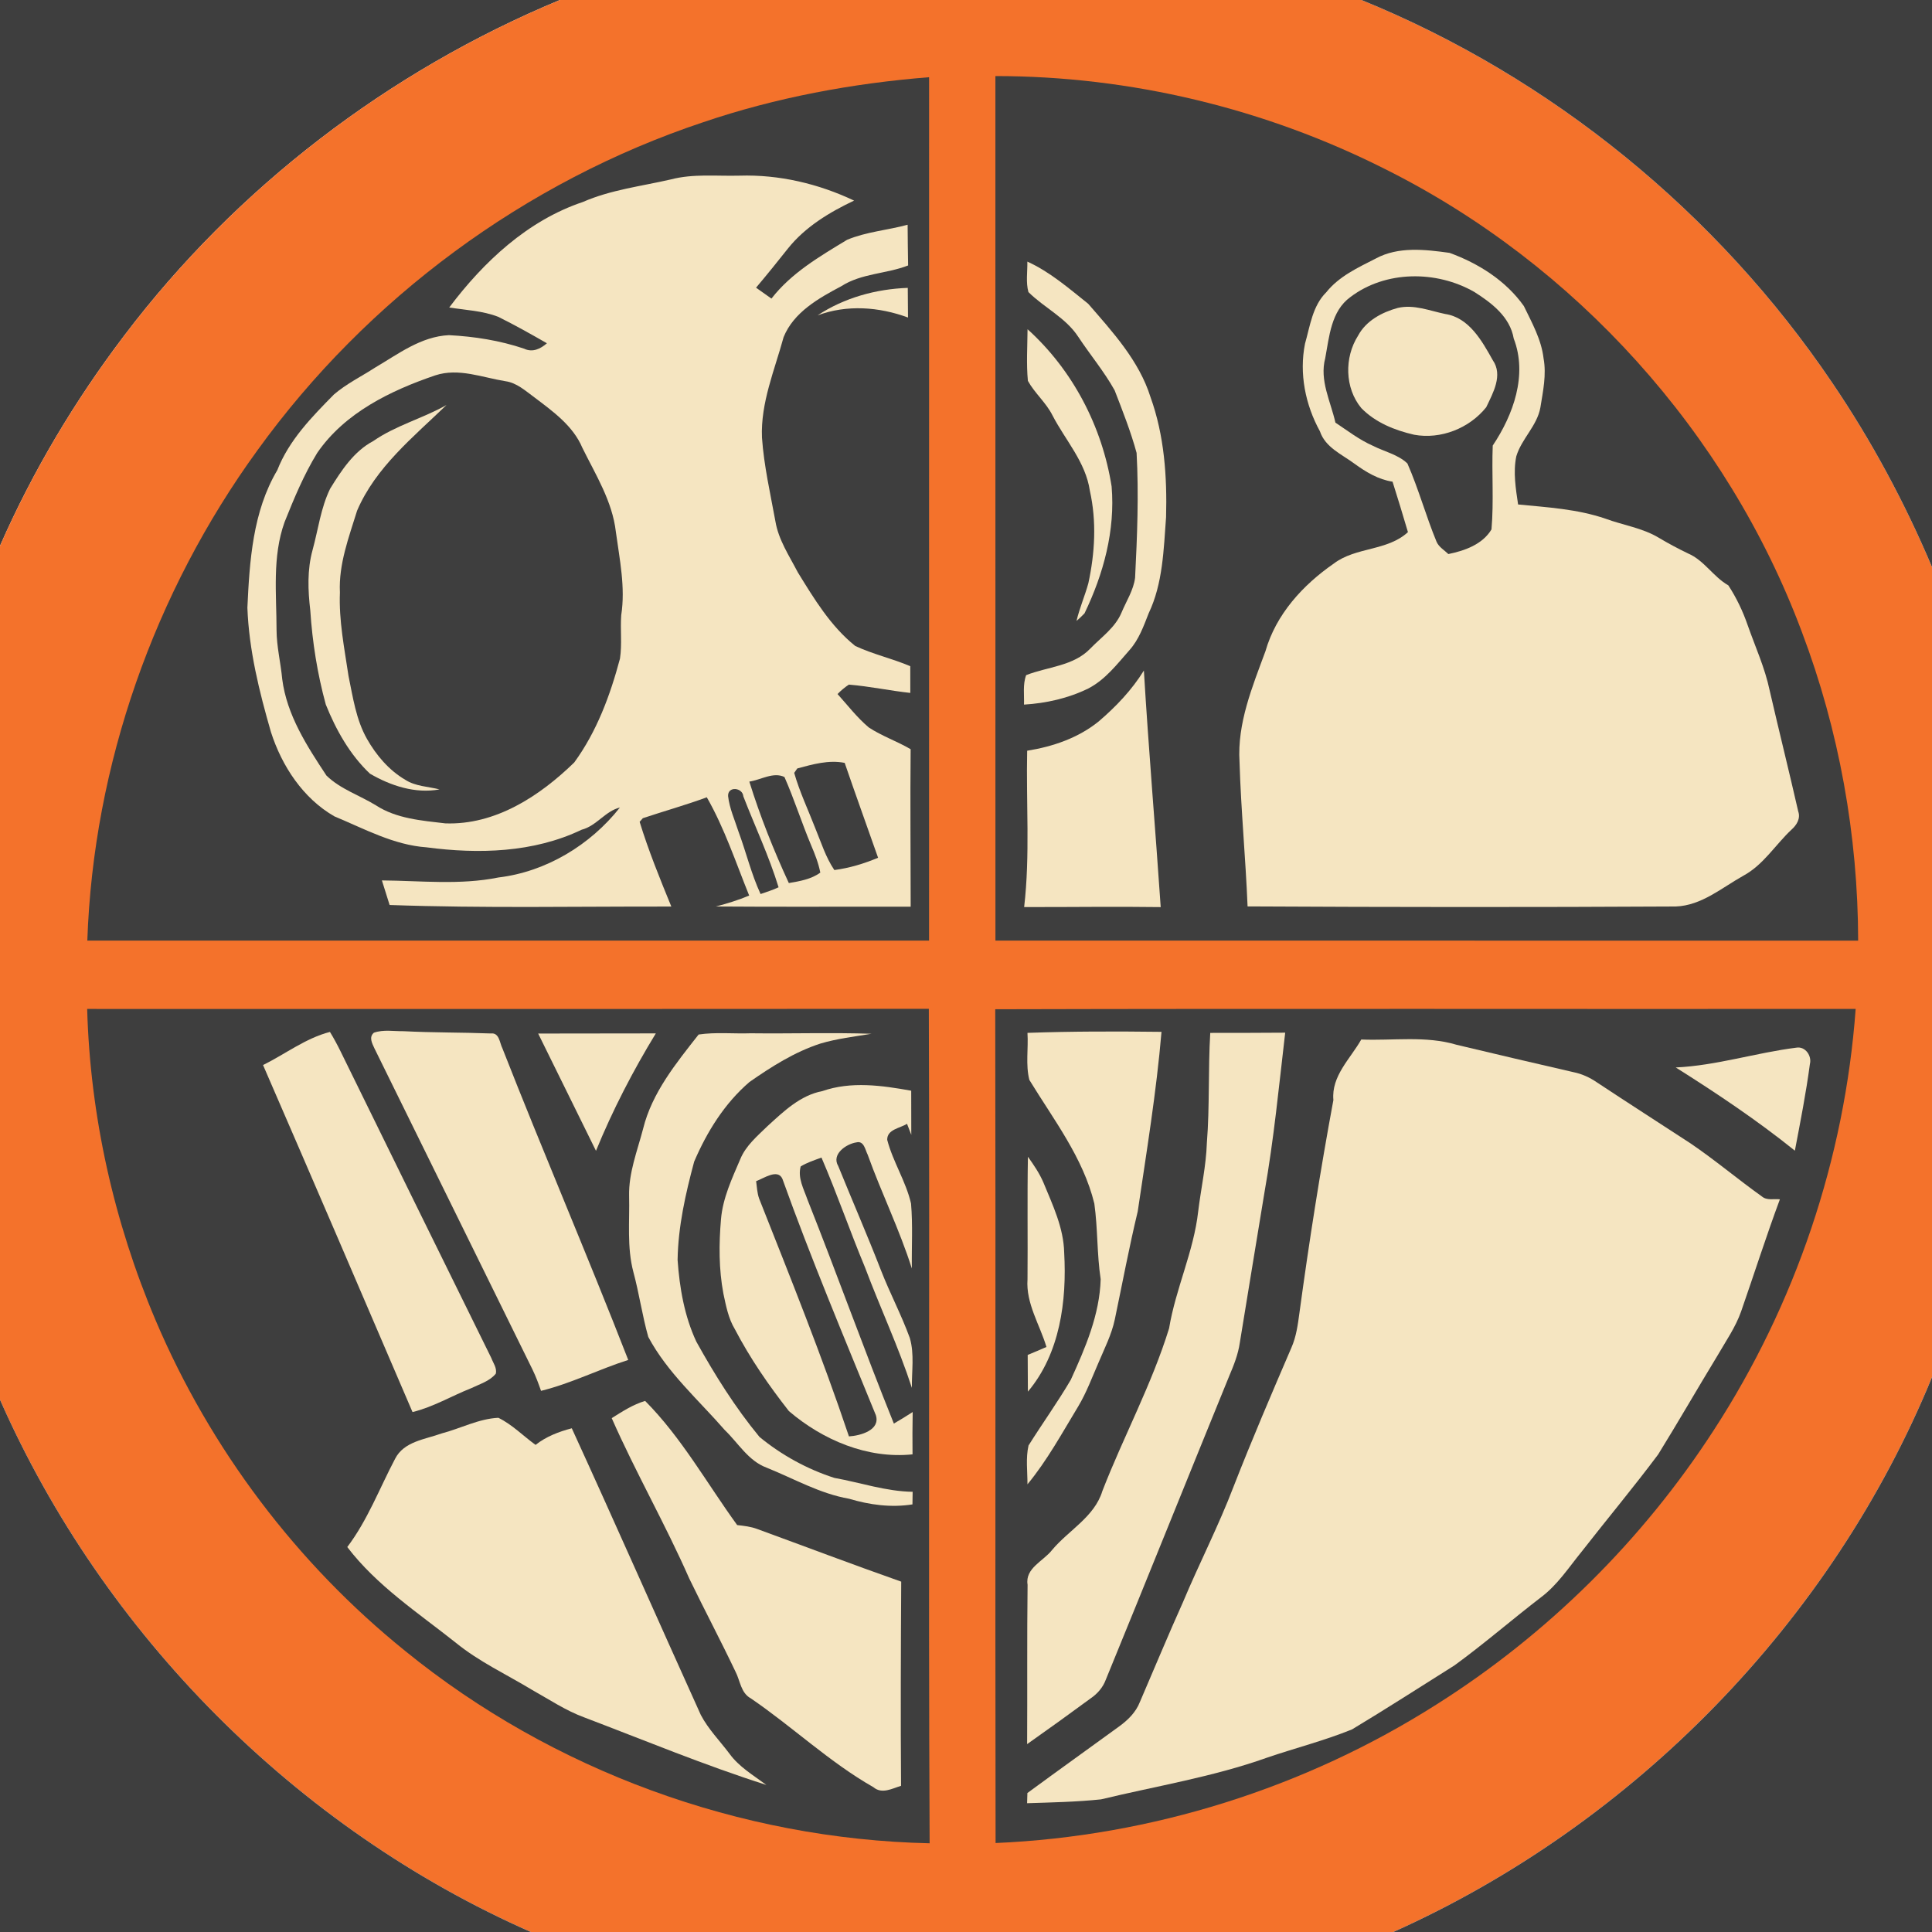
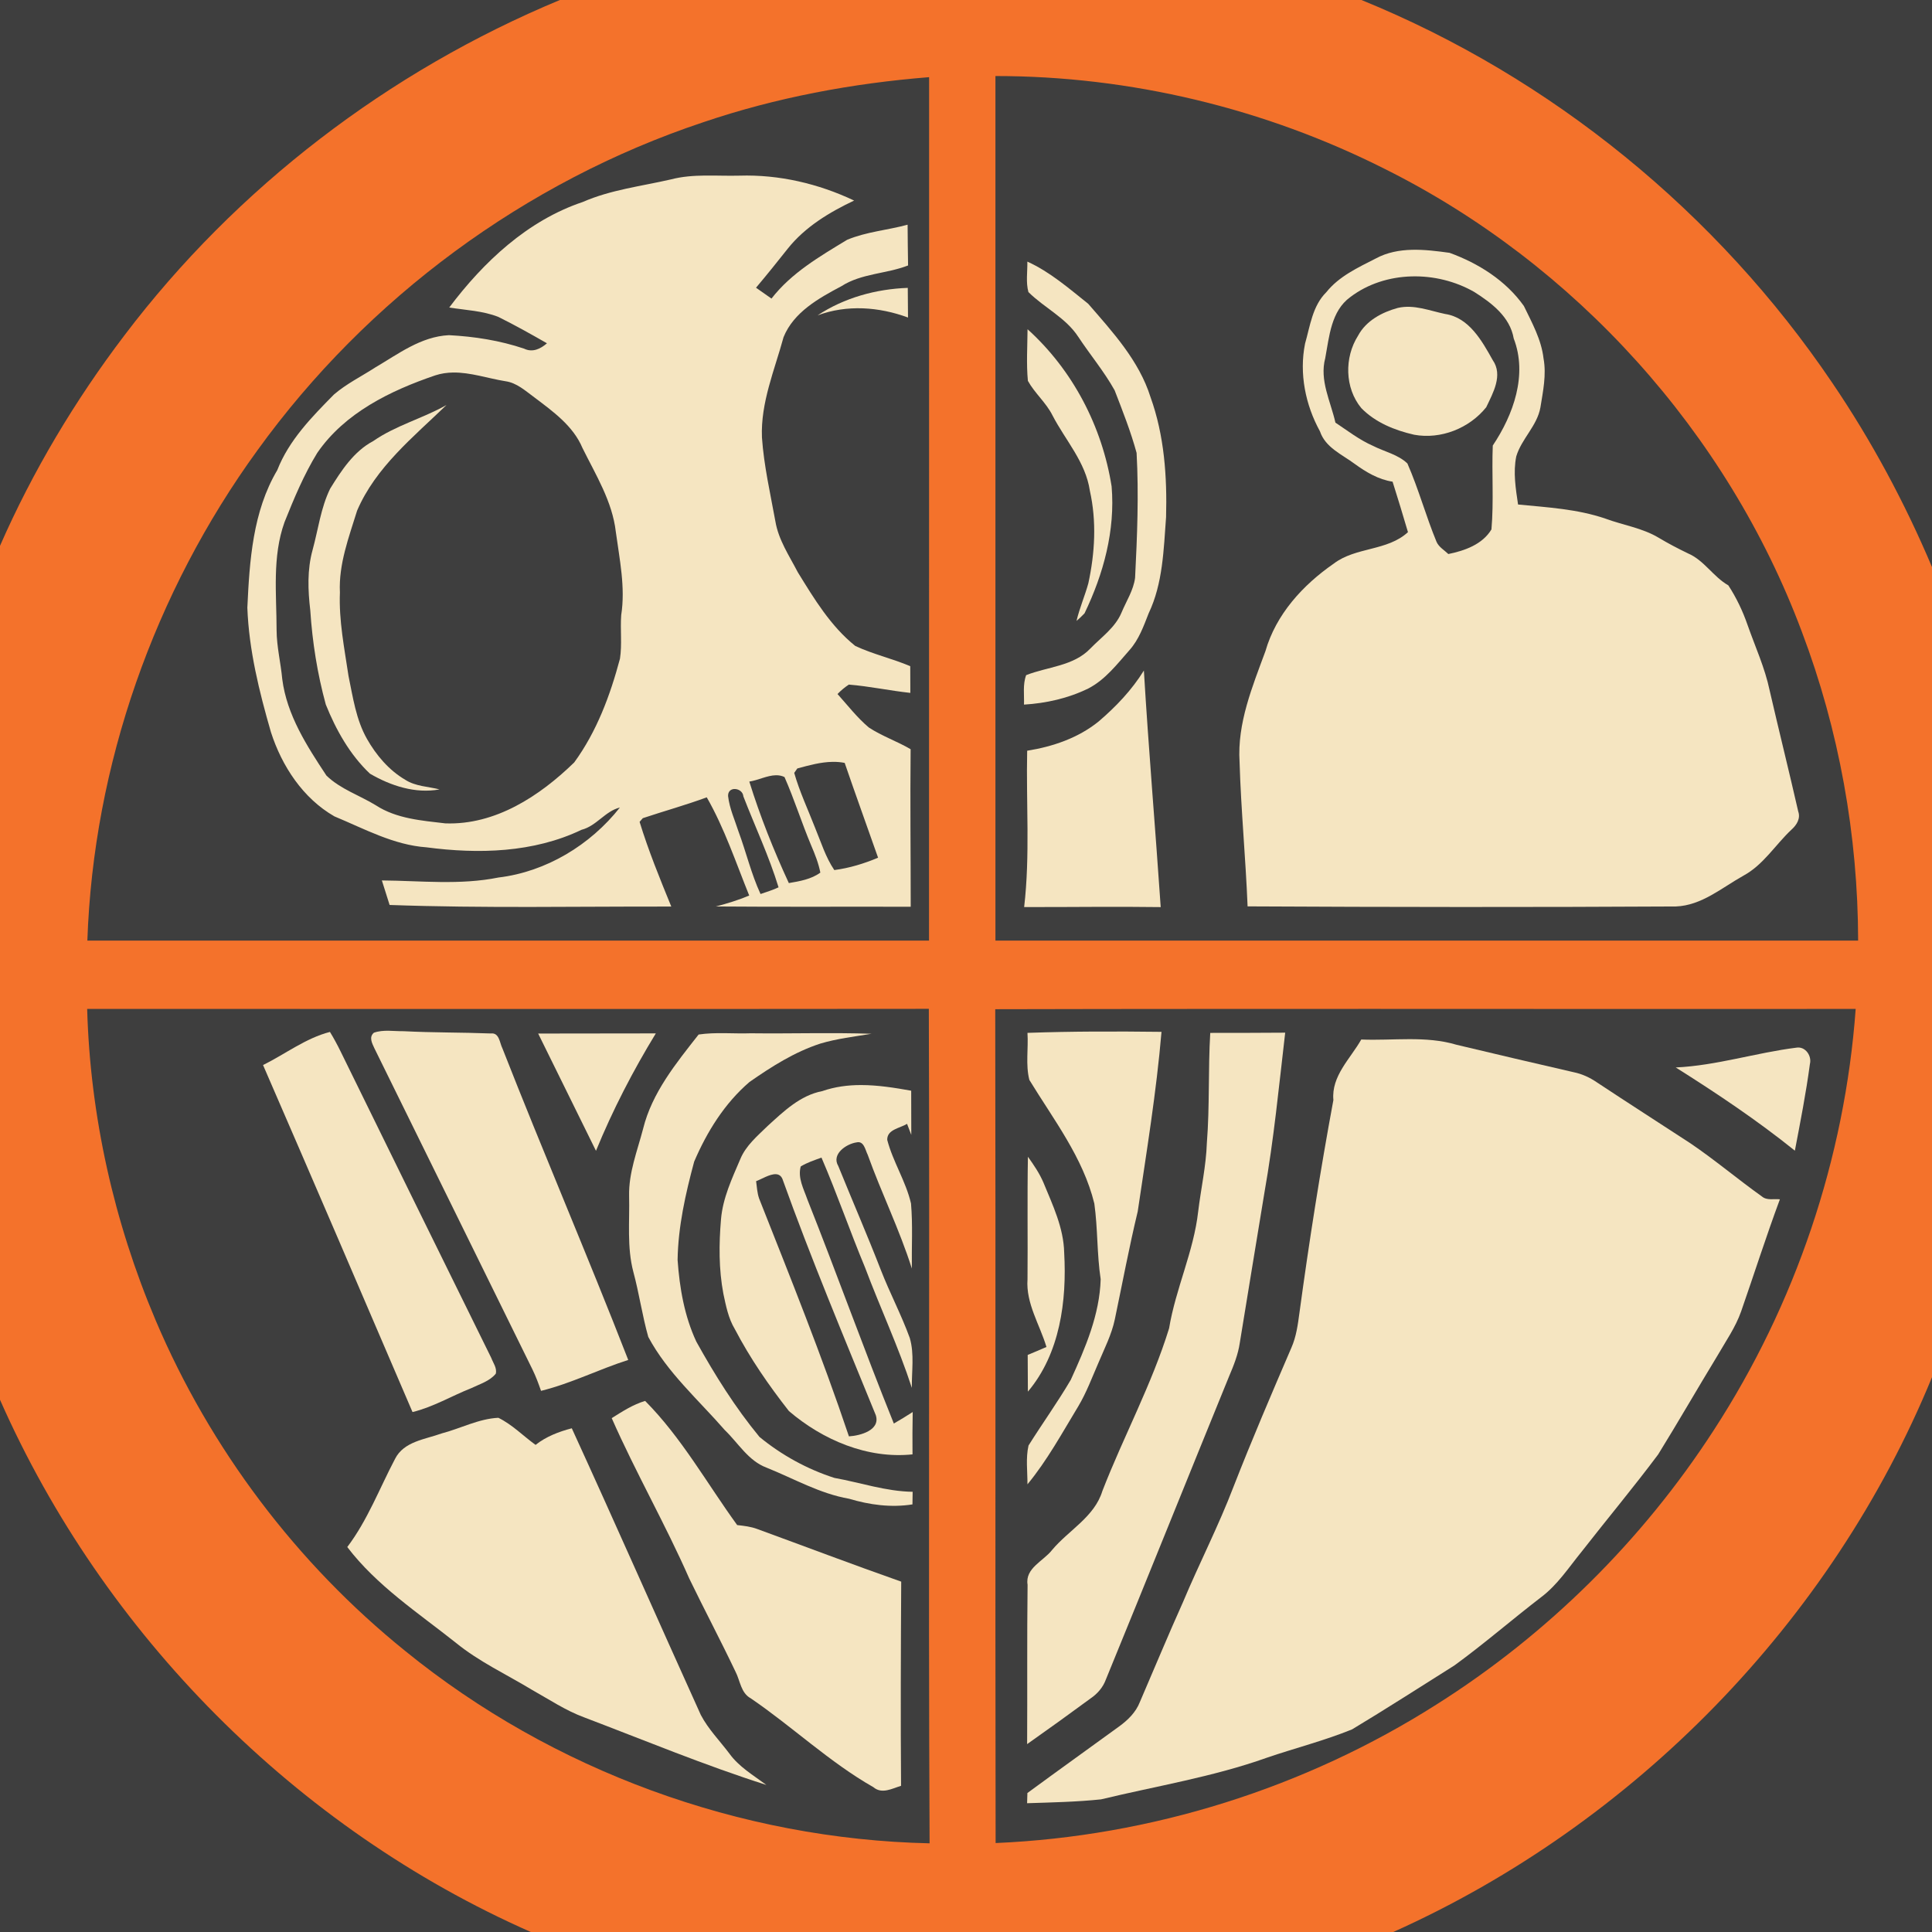
- <svg xmlns="http://www.w3.org/2000/svg" width="512pt" height="512pt" viewBox="0 0 512 512" version="1.1">
-   <path fill="#3e3e3e" opacity="1.00" d=" M 0.00 0.00 L 148.38 0.00 C 103.00 18.86 62.63 49.71 32.94 88.91 C 19.86 106.14 8.69 124.85 0.00 144.66 L 0.00 0.00 Z" />
-   <path fill="#f4722b" opacity="1.00" d=" M 148.38 0.00 L 360.80 0.00 C 411.20 20.52 455.14 56.41 485.59 101.49 C 495.99 116.82 504.79 133.21 512.00 150.27 L 512.00 364.97 C 485.42 429.77 433.09 483.36 369.23 512.00 L 140.68 512.00 C 78.47 484.57 27.44 433.10 0.00 370.94 L 0.00 144.66 C 8.69 124.85 19.86 106.14 32.94 88.91 C 62.63 49.71 103.00 18.86 148.38 0.00 Z" />
-   <path fill="#3e3e3e" opacity="1.00" d=" M 360.80 0.00 L 512.00 0.00 L 512.00 150.27 C 504.79 133.21 495.99 116.82 485.59 101.49 C 455.14 56.41 411.20 20.52 360.80 0.00 Z" />
-   <path fill="#3e3e3e" opacity="1.00" d=" M 263.79 20.16 C 299.52 20.15 335.22 28.73 367.11 44.83 C 417.49 70.01 457.75 114.65 477.49 167.41 C 487.37 193.50 492.39 221.40 492.43 249.28 C 416.22 249.26 340.01 249.29 263.80 249.27 C 263.79 172.90 263.80 96.53 263.79 20.16 Z" />
-   <path fill="#3e3e3e" opacity="1.00" d=" M 186.35 32.39 C 205.68 25.83 225.89 22.08 246.22 20.46 C 246.22 96.73 246.23 173.00 246.21 249.27 C 171.86 249.28 97.50 249.28 23.14 249.27 C 24.74 202.73 40.90 156.93 68.25 119.30 C 97.34 79.02 139.20 48.10 186.35 32.39 Z" />
-   <path fill="#f5e5c1" opacity="1.00" d=" M 154.46 53.53 C 161.87 50.29 169.96 49.35 177.78 47.55 C 183.73 45.99 189.90 46.71 195.97 46.55 C 206.45 46.22 216.89 48.68 226.34 53.16 C 219.79 56.26 213.39 60.13 208.81 65.86 C 206.04 69.36 203.24 72.83 200.36 76.24 C 201.71 77.21 203.07 78.18 204.44 79.13 C 209.73 72.31 217.24 67.95 224.49 63.55 C 229.60 61.41 235.22 61.01 240.53 59.56 C 240.53 63.16 240.62 66.75 240.66 70.35 C 234.88 72.60 228.29 72.42 222.97 75.84 C 216.95 79.03 210.34 82.73 207.66 89.35 C 205.28 98.09 201.55 106.73 201.93 115.96 C 202.45 123.43 204.14 130.74 205.48 138.09 C 206.29 143.05 209.15 147.28 211.42 151.66 C 215.75 158.69 220.11 165.94 226.64 171.18 C 231.33 173.39 236.46 174.51 241.23 176.55 C 241.22 178.91 241.23 181.27 241.24 183.63 C 235.79 183.04 230.41 181.87 224.96 181.43 C 223.87 182.15 222.87 182.98 221.96 183.93 C 224.65 186.92 227.13 190.16 230.22 192.77 C 233.71 195.08 237.73 196.43 241.33 198.55 C 241.19 212.46 241.34 226.38 241.34 240.29 C 224.13 240.24 206.93 240.37 189.72 240.23 C 192.71 239.44 195.68 238.54 198.54 237.33 C 195.00 228.58 192.01 219.50 187.31 211.29 C 181.73 213.35 175.99 214.95 170.36 216.83 C 170.15 217.07 169.72 217.55 169.51 217.79 C 171.86 225.44 174.88 232.85 177.91 240.25 C 153.03 240.20 128.12 240.72 103.25 239.83 C 102.56 237.66 101.89 235.49 101.21 233.32 C 111.51 233.40 121.90 234.60 132.09 232.54 C 144.73 231.03 156.46 223.92 164.28 214.00 C 160.37 214.96 158.09 218.88 154.13 219.89 C 141.40 225.99 126.80 226.37 113.03 224.55 C 104.33 223.94 96.54 219.63 88.63 216.35 C 80.31 211.58 74.70 203.02 71.81 194.02 C 68.70 183.27 65.98 172.28 65.56 161.05 C 66.14 148.62 66.98 135.58 73.48 124.61 C 76.59 116.65 82.62 110.51 88.50 104.54 C 91.80 101.70 95.75 99.78 99.38 97.43 C 105.53 93.82 111.55 89.17 118.97 88.82 C 125.72 89.17 132.46 90.23 138.89 92.40 C 141.12 93.48 143.21 92.47 144.94 90.97 C 140.70 88.54 136.44 86.14 132.06 83.97 C 127.92 82.35 123.40 82.18 119.05 81.49 C 128.16 69.37 139.84 58.43 154.46 53.53 Z" />
-   <path fill="#f5e5c1" opacity="1.00" d=" M 364.60 68.51 C 370.57 65.27 377.69 66.12 384.14 67.01 C 391.80 69.79 399.08 74.38 403.84 81.11 C 405.98 85.54 408.49 89.99 409.06 94.97 C 409.86 99.31 408.91 103.69 408.22 107.98 C 407.36 112.86 403.22 116.27 401.83 120.94 C 400.97 125.17 401.69 129.49 402.31 133.69 C 410.10 134.45 418.02 134.90 425.48 137.46 C 430.16 139.19 435.24 139.90 439.56 142.49 C 442.08 144.00 444.68 145.38 447.33 146.66 C 451.63 148.49 454.01 152.84 458.03 155.13 C 460.18 158.42 461.88 161.99 463.16 165.70 C 465.17 171.43 467.73 177.00 468.98 182.98 C 471.45 193.68 474.11 204.34 476.55 215.04 C 477.21 216.90 476.15 218.62 474.81 219.82 C 470.50 223.85 467.36 229.16 462.05 232.05 C 456.32 235.24 450.95 239.98 444.09 240.23 C 406.27 240.44 368.44 240.41 330.62 240.21 C 330.11 227.45 328.87 214.72 328.49 201.96 C 327.84 191.69 331.89 182.00 335.36 172.57 C 338.16 162.79 345.27 155.03 353.47 149.35 C 359.29 144.92 367.66 146.06 373.12 141.02 C 371.81 136.55 370.44 132.09 369.04 127.65 C 365.28 127.08 362.02 125.11 359.00 122.92 C 355.63 120.41 351.22 118.59 349.79 114.29 C 345.93 107.27 344.26 98.98 345.84 91.08 C 347.19 86.37 347.82 81.07 351.48 77.45 C 354.86 73.21 359.88 70.92 364.60 68.51 Z" />
-   <path fill="#f5e5c1" opacity="1.00" d=" M 272.26 69.33 C 278.25 72.04 283.28 76.44 288.38 80.50 C 294.86 87.97 301.87 95.59 304.89 105.22 C 308.56 115.38 309.31 126.33 309.02 137.05 C 308.38 145.65 308.18 154.61 304.41 162.53 C 303.07 165.94 301.82 169.49 299.33 172.28 C 296.04 176.01 292.90 180.15 288.38 182.47 C 283.08 185.06 277.24 186.37 271.37 186.73 C 271.46 184.13 271.01 181.41 271.94 178.92 C 277.59 176.69 284.47 176.54 288.92 171.90 C 291.85 168.87 295.55 166.34 297.22 162.33 C 298.48 159.30 300.38 156.43 300.81 153.13 C 301.37 142.11 301.81 131.04 301.21 120.02 C 299.67 114.37 297.50 108.89 295.39 103.44 C 292.61 98.45 288.91 94.04 285.77 89.29 C 282.47 84.20 276.75 81.58 272.54 77.40 C 271.83 74.80 272.31 72.01 272.26 69.33 Z" />
-   <path fill="#3e3e3e" opacity="1.00" d=" M 357.86 78.73 C 367.20 71.64 380.70 71.63 390.71 77.37 C 395.32 80.29 400.16 83.97 401.15 89.71 C 404.87 99.36 401.05 109.91 395.59 118.08 C 395.30 125.48 395.90 132.93 395.26 140.30 C 392.88 144.28 388.15 145.95 383.83 146.83 C 382.76 145.79 381.34 145.00 380.71 143.59 C 377.89 136.77 375.95 129.59 372.98 122.83 C 370.50 120.44 366.86 119.69 363.84 118.14 C 360.25 116.57 357.14 114.15 353.90 112.00 C 352.64 106.38 349.63 100.79 351.20 94.92 C 352.27 89.21 352.74 82.44 357.86 78.73 Z" />
-   <path fill="#f5e5c1" opacity="1.00" d=" M 216.66 83.58 C 223.71 78.91 232.15 76.59 240.57 76.29 C 240.59 78.91 240.60 81.53 240.63 84.15 C 232.95 81.31 224.43 80.68 216.66 83.58 Z" />
-   <path fill="#f5e5c1" opacity="1.00" d=" M 370.44 81.60 C 374.71 80.61 378.87 82.36 382.99 83.21 C 389.33 84.16 392.75 90.36 395.59 95.44 C 398.37 99.42 395.66 104.15 393.86 107.93 C 389.40 113.50 381.83 116.51 374.76 115.21 C 369.61 114.03 364.50 111.98 360.75 108.14 C 356.35 102.81 356.24 94.72 359.90 88.96 C 362.03 84.98 366.24 82.75 370.44 81.60 Z" />
-   <path fill="#f5e5c1" opacity="1.00" d=" M 272.31 87.25 C 284.28 98.04 292.08 113.03 294.59 128.91 C 295.58 140.57 292.43 152.13 287.41 162.54 C 286.74 163.25 286.03 163.92 285.29 164.55 C 286.09 161.15 287.49 157.95 288.42 154.59 C 290.17 146.52 290.64 138.15 288.82 130.04 C 287.71 122.45 282.34 116.68 278.93 110.10 C 277.23 106.70 274.22 104.22 272.40 100.93 C 271.97 96.39 272.28 91.81 272.31 87.25 Z" />
-   <path fill="#3e3e3e" opacity="1.00" d=" M 115.36 99.47 C 121.56 97.44 127.80 100.04 133.92 101.02 C 136.94 101.43 139.24 103.57 141.60 105.29 C 146.50 109.00 151.88 112.83 154.34 118.69 C 157.87 125.84 162.28 132.85 163.21 140.94 C 164.20 148.25 165.78 155.66 164.63 163.03 C 164.35 166.86 164.88 170.73 164.30 174.54 C 161.71 184.26 158.15 193.88 152.18 202.06 C 143.03 210.97 131.27 218.69 118.00 218.20 C 111.73 217.46 105.06 216.96 99.62 213.42 C 95.29 210.76 90.20 209.13 86.51 205.53 C 81.34 197.70 76.01 189.50 74.79 179.97 C 74.39 175.63 73.31 171.37 73.29 167.00 C 73.28 157.44 72.11 147.57 75.41 138.37 C 77.92 132.09 80.53 125.80 84.07 120.02 C 91.36 109.40 103.49 103.51 115.36 99.47 Z" />
-   <path fill="#f5e5c1" opacity="1.00" d=" M 98.92 116.88 C 104.90 112.73 112.03 110.89 118.33 107.33 C 109.55 115.82 99.56 123.81 94.63 135.34 C 92.45 142.39 89.72 149.52 90.08 157.02 C 89.78 164.47 91.27 171.81 92.36 179.14 C 93.53 184.80 94.35 190.69 97.24 195.80 C 99.71 200.15 103.06 204.11 107.41 206.66 C 110.11 208.40 113.44 208.43 116.48 209.20 C 110.07 210.39 103.52 208.23 98.04 205.03 C 92.73 200.02 89.04 193.43 86.34 186.71 C 84.11 178.57 82.78 170.19 82.23 161.77 C 81.60 156.43 81.39 150.97 82.84 145.74 C 84.33 140.31 85.01 134.58 87.50 129.49 C 90.49 124.66 93.76 119.62 98.92 116.88 Z" />
-   <path fill="#f5e5c1" opacity="1.00" d=" M 291.17 191.18 C 295.75 187.26 299.96 182.85 303.14 177.70 C 304.39 198.61 306.18 219.48 307.60 240.39 C 295.53 240.22 283.47 240.41 271.41 240.38 C 273.01 226.64 271.91 212.76 272.21 198.95 C 279.03 197.86 285.75 195.57 291.17 191.18 Z" />
-   <path fill="#3e3e3e" opacity="1.00" d=" M 211.29 203.65 C 215.37 202.55 219.60 201.33 223.85 202.17 C 226.73 210.58 229.76 218.93 232.70 227.31 C 229.00 228.87 225.10 230.05 221.11 230.57 C 218.80 227.17 217.60 223.19 216.03 219.42 C 214.15 214.57 211.90 209.84 210.47 204.82 C 210.67 204.53 211.08 203.94 211.29 203.65 Z" />
-   <path fill="#3e3e3e" opacity="1.00" d=" M 198.58 207.13 C 201.60 206.70 204.94 204.48 207.89 205.92 C 210.50 211.84 212.45 218.04 214.96 224.01 C 215.96 226.35 216.90 228.73 217.39 231.25 C 214.97 233.02 211.93 233.53 209.05 234.02 C 205.01 225.29 201.43 216.30 198.58 207.13 Z" />
-   <path fill="#3e3e3e" opacity="1.00" d=" M 192.95 210.97 C 192.83 208.26 196.81 208.69 196.99 211.04 C 200.10 219.07 203.81 226.90 206.33 235.14 C 204.80 235.88 203.16 236.36 201.56 236.93 C 199.09 231.59 197.73 225.83 195.69 220.33 C 194.70 217.24 193.32 214.22 192.95 210.97 Z" />
-   <path fill="#3e3e3e" opacity="1.00" d=" M 23.10 267.38 C 97.45 267.35 171.80 267.43 246.15 267.34 C 246.40 341.05 246.00 414.78 246.36 488.49 C 196.15 487.40 146.45 469.26 107.45 437.58 C 78.63 414.36 55.70 383.94 41.24 349.89 C 30.18 323.82 23.89 295.69 23.10 267.38 Z" />
-   <path fill="#3e3e3e" opacity="1.00" d=" M 263.75 267.46 C 339.76 267.26 415.77 267.44 491.77 267.37 C 488.89 306.96 475.80 345.72 454.18 378.99 C 435.31 408.15 410.06 433.15 380.69 451.70 C 345.83 473.85 305.10 486.65 263.84 488.42 C 263.71 414.77 263.89 341.12 263.75 267.46 Z" />
-   <path fill="#f5e5c1" opacity="1.00" d=" M 272.29 273.72 C 284.12 273.30 295.97 273.31 307.81 273.45 C 306.46 289.40 303.85 305.21 301.51 321.04 C 299.23 330.52 297.44 340.10 295.44 349.64 C 294.59 353.70 292.67 357.40 291.08 361.20 C 289.39 365.07 287.92 369.07 285.74 372.71 C 281.48 379.73 277.54 387.00 272.29 393.36 C 272.30 389.94 271.81 386.43 272.57 383.07 C 276.23 377.24 280.27 371.62 283.76 365.68 C 287.61 357.23 291.42 348.43 291.69 339.00 C 290.68 332.36 290.94 325.60 290.01 318.96 C 287.04 306.79 279.20 296.69 272.79 286.19 C 271.76 282.15 272.56 277.86 272.29 273.72 Z" />
-   <path fill="#f5e5c1" opacity="1.00" d=" M 69.71 282.25 C 75.62 279.33 80.98 275.14 87.44 273.47 C 88.47 275.16 89.41 276.90 90.28 278.68 C 103.56 305.76 116.85 332.83 130.20 359.88 C 130.69 361.21 131.75 362.53 131.39 364.04 C 129.76 366.04 127.15 366.78 124.91 367.87 C 119.69 369.93 114.81 372.88 109.32 374.21 C 96.17 343.53 83.01 312.86 69.71 282.25 Z" />
-   <path fill="#f5e5c1" opacity="1.00" d=" M 99.20 277.77 C 98.61 276.46 97.71 274.86 99.08 273.68 C 101.60 272.79 104.35 273.32 106.97 273.28 C 114.67 273.68 122.38 273.58 130.08 273.88 C 132.34 273.61 132.40 276.37 133.14 277.81 C 143.98 305.45 155.72 332.74 166.49 360.40 C 158.70 362.88 151.33 366.64 143.38 368.59 C 142.71 366.67 142.01 364.77 141.12 362.95 C 127.14 334.56 113.19 306.15 99.20 277.77 Z" />
-   <path fill="#f5e5c1" opacity="1.00" d=" M 142.62 273.90 C 153.01 273.88 163.40 273.88 173.80 273.86 C 167.73 283.81 162.36 294.19 157.94 304.98 C 152.86 294.60 147.70 284.27 142.62 273.90 Z" />
-   <path fill="#f5e5c1" opacity="1.00" d=" M 185.14 274.16 C 189.71 273.48 194.36 273.99 198.97 273.83 C 209.63 273.96 220.30 273.60 230.95 273.96 C 226.42 274.71 221.82 275.24 217.40 276.56 C 210.58 278.78 204.47 282.66 198.63 286.73 C 192.04 292.38 187.35 299.92 183.96 307.85 C 181.67 316.37 179.71 325.04 179.57 333.90 C 180.09 341.30 181.37 348.76 184.53 355.54 C 189.43 364.37 194.83 372.99 201.27 380.80 C 207.11 385.61 213.91 389.34 221.12 391.66 C 228.04 392.90 234.77 395.24 241.86 395.34 C 241.84 396.45 241.83 397.56 241.81 398.68 C 236.13 399.58 230.47 398.81 225.00 397.18 C 217.23 395.83 210.36 391.83 203.12 388.93 C 198.29 387.12 195.64 382.40 192.07 378.98 C 185.09 370.96 176.87 363.78 171.80 354.30 C 170.20 348.64 169.39 342.78 167.85 337.09 C 166.11 330.51 166.89 323.66 166.72 316.94 C 166.58 310.79 168.90 304.99 170.43 299.13 C 172.79 289.55 179.20 281.74 185.14 274.16 Z" />
-   <path fill="#f5e5c1" opacity="1.00" d=" M 319.83 302.89 C 320.60 293.18 320.15 283.44 320.73 273.73 C 327.35 273.72 333.97 273.73 340.59 273.67 C 338.94 287.79 337.58 301.97 335.10 315.98 C 332.92 329.27 330.72 342.56 328.56 355.86 C 328.11 358.95 326.95 361.86 325.73 364.72 C 314.81 391.49 304.04 418.32 293.07 445.08 C 292.31 447.17 290.83 448.87 289.00 450.11 C 283.44 454.20 277.84 458.24 272.20 462.21 C 272.28 448.13 272.15 434.06 272.32 419.98 C 271.60 415.56 276.54 413.71 278.83 410.74 C 283.23 405.49 290.05 402.01 292.15 395.11 C 297.77 380.64 305.23 366.89 309.82 352.03 C 311.56 341.50 316.33 331.71 317.53 321.07 C 318.26 315.00 319.63 309.01 319.83 302.89 Z" />
-   <path fill="#f5e5c1" opacity="1.00" d=" M 360.75 275.48 C 369.17 275.83 377.81 274.42 386.02 276.88 C 396.34 279.35 406.67 281.76 417.01 284.14 C 419.23 284.59 421.30 285.54 423.17 286.82 C 431.41 292.28 439.74 297.60 448.01 303.01 C 454.52 307.43 460.54 312.52 466.94 317.09 C 468.27 318.20 470.10 317.65 471.69 317.83 C 468.04 327.66 464.86 337.66 461.41 347.56 C 459.94 351.74 457.37 355.40 455.17 359.22 C 449.87 367.93 444.79 376.77 439.43 385.44 C 432.89 394.19 425.88 402.58 419.16 411.19 C 415.74 415.39 412.74 420.04 408.35 423.32 C 400.64 429.25 393.29 435.64 385.43 441.36 C 376.41 447.03 367.45 452.81 358.32 458.30 C 350.97 461.30 343.22 463.25 335.71 465.82 C 321.45 470.90 306.46 473.31 291.78 476.85 C 285.29 477.53 278.72 477.66 272.19 477.87 C 272.21 477.19 272.25 475.84 272.27 475.17 C 280.33 469.25 288.46 463.43 296.55 457.55 C 298.87 455.87 301.01 453.79 302.07 451.07 C 305.88 442.25 309.55 433.37 313.49 424.61 C 317.80 414.33 322.92 404.41 326.90 393.99 C 331.74 381.59 336.98 369.36 342.24 357.14 C 343.53 354.21 343.95 351.02 344.37 347.89 C 346.93 329.04 349.89 310.24 353.36 291.53 C 352.79 285.14 357.84 280.61 360.75 275.48 Z" />
-   <path fill="#f5e5c1" opacity="1.00" d=" M 444.09 282.89 C 454.93 282.38 465.36 278.98 476.08 277.64 C 478.44 277.25 480.20 279.82 479.64 281.99 C 478.62 289.68 477.11 297.32 475.66 304.94 C 465.65 296.88 454.96 289.74 444.09 282.89 Z" />
-   <path fill="#f5e5c1" opacity="1.00" d=" M 217.93 289.15 C 225.58 286.49 233.72 287.66 241.48 289.05 C 241.48 292.94 241.49 296.84 241.50 300.74 C 241.22 300.01 240.65 298.55 240.37 297.82 C 238.51 299.00 235.06 299.29 235.12 302.07 C 236.63 307.88 240.07 313.06 241.43 318.93 C 241.93 324.66 241.57 330.42 241.65 336.17 C 238.39 325.88 233.59 316.16 229.95 306.02 C 229.30 304.75 228.97 302.25 226.98 302.74 C 224.25 303.14 220.27 305.89 222.14 309.01 C 225.87 318.21 229.85 327.33 233.45 336.60 C 235.81 342.67 238.88 348.45 241.11 354.58 C 242.37 358.87 241.59 363.41 241.66 367.80 C 238.12 356.93 233.25 346.55 229.23 335.86 C 225.22 326.23 221.83 316.35 217.70 306.77 C 215.83 307.46 213.90 308.07 212.19 309.12 C 211.35 312.17 213.01 315.09 213.98 317.89 C 221.81 337.60 228.95 357.60 236.88 377.26 C 238.57 376.29 240.23 375.26 241.87 374.20 C 241.79 377.94 241.80 381.68 241.83 385.42 C 229.89 386.67 218.02 381.61 209.07 373.96 C 203.72 367.14 198.77 359.96 194.75 352.26 C 193.02 349.39 192.40 346.07 191.71 342.84 C 190.48 336.34 190.51 329.67 191.07 323.10 C 191.55 317.47 193.99 312.32 196.18 307.19 C 197.65 303.60 200.70 301.07 203.40 298.43 C 207.66 294.55 212.05 290.27 217.93 289.15 Z" />
-   <path fill="#f5e5c1" opacity="1.00" d=" M 272.41 306.55 C 273.95 308.71 275.47 310.93 276.52 313.39 C 278.98 319.37 281.88 325.38 282.02 331.98 C 282.74 344.74 280.92 358.72 272.40 368.80 C 272.37 365.55 272.36 362.31 272.35 359.07 C 274.01 358.39 275.67 357.68 277.32 356.96 C 275.55 351.02 271.84 345.43 272.30 339.02 C 272.40 328.19 272.21 317.37 272.41 306.55 Z" />
-   <path fill="#3e3e3e" opacity="1.00" d=" M 200.38 313.02 C 202.34 312.32 206.13 309.61 207.35 312.42 C 214.92 333.55 223.64 354.26 232.11 375.04 C 233.37 379.03 227.96 380.48 224.98 380.66 C 217.83 359.36 209.43 338.50 201.17 317.62 C 200.65 316.13 200.59 314.55 200.38 313.02 Z" />
-   <path fill="#3e3e3e" opacity="1.00" d=" M 369.23 512.00 C 433.09 483.36 485.42 429.77 512.00 364.97 L 512.00 512.00 L 369.23 512.00 Z" />
-   <path fill="#3e3e3e" opacity="1.00" d=" M 0.00 370.94 C 27.44 433.10 78.47 484.57 140.68 512.00 L 0.00 512.00 L 0.00 370.94 Z" />
-   <path fill="#f5e5c1" opacity="1.00" d=" M 162.11 375.82 C 164.93 374.06 167.74 372.21 170.97 371.26 C 180.65 381.02 187.34 393.11 195.36 404.16 C 197.15 404.36 198.97 404.56 200.67 405.20 C 213.39 409.85 226.06 414.66 238.83 419.15 C 238.73 437.19 238.65 455.22 238.79 473.26 C 236.41 473.98 233.72 475.54 231.47 473.63 C 219.81 466.99 210.01 457.61 198.95 450.07 C 196.32 448.64 196.17 445.42 194.92 443.02 C 190.97 434.72 186.67 426.60 182.66 418.33 C 176.33 403.91 168.46 390.23 162.11 375.82 Z" />
-   <path fill="#f5e5c1" opacity="1.00" d=" M 117.02 379.88 C 122.05 378.57 126.84 375.98 132.07 375.73 C 135.75 377.53 138.64 380.53 141.93 382.91 C 144.74 380.69 148.09 379.41 151.53 378.51 C 163.09 403.75 174.27 429.17 185.72 454.47 C 187.70 458.25 190.74 461.32 193.29 464.71 C 195.84 468.25 199.67 470.47 203.10 473.03 C 186.74 467.82 170.86 461.22 154.81 455.12 C 149.91 453.32 145.57 450.39 141.04 447.86 C 134.24 443.74 126.92 440.36 120.73 435.29 C 110.74 427.37 99.84 420.22 92.03 409.98 C 97.42 402.86 100.56 394.45 104.69 386.62 C 107.02 381.98 112.67 381.46 117.02 379.88 Z" />
+ <svg xmlns="http://www.w3.org/2000/svg" width="1280" height="1280" viewBox="0 0 1024 1024" version="1.1" id="svg2">
+   <defs id="defs76" />
+   <rect style="fill:#3e3e3e;fill-opacity:1" id="rect3055" width="1024" height="1024" x="0" y="0" />
+   <path style="fill:#f4722b" d="M 296.75,0 C 205.99,37.72 125.28,99.4 65.9,177.8 39.74,212.26 17.38,249.68 0,289.3 L 0,741.9 C 54.88,866.22 156.93,969.14 281.35,1024 l 457.1,0 C 866.17,966.72 970.84,859.55 1024,729.95 l 0,-429.4 C 1009.58,266.43 992,233.66 971.2,203 910.3,112.84 822.4,41.04 721.6,0 L 296.75,0 z M 527.6,40.3 c 71.46,-0.02 142.82,17.15 206.6,49.35 100.76,50.36 181.32,139.63 220.8,245.15 19.76,52.18 29.77,107.99 29.85,163.75 -152.42,-0.04 -304.83,0.04 -457.25,0 -0.02,-152.74 0.02,-305.51 0,-458.25 z m -35.15,0.6 c 0,152.54 -0.01,305.11 -0.05,457.65 -148.7,0.02 -297.38,0.02 -446.1,0 C 49.5,405.47 81.8,313.86 136.5,238.6 194.68,158.04 278.4,96.22 372.7,64.8 411.36,51.68 451.79,44.14 492.45,40.9 z m -0.15,493.8 c 0.5,147.42 -0.32,294.88 0.4,442.3 C 392.28,974.82 292.9,938.51 214.9,875.15 157.26,828.71 111.42,767.9 82.5,699.8 60.38,647.66 47.78,591.37 46.2,534.75 c 148.7,-0.06 297.4,0.13 446.1,-0.05 z m 149.2,0.05 c 114.014,-0.074 228.05,0.105 342.05,0 -5.76,79.18 -31.96,156.71 -75.2,223.25 -37.74,58.32 -88.21,108.3 -146.95,145.4 -69.72,44.3 -151.18,69.91 -233.7,73.45 -0.26,-147.3 0.08,-294.63 -0.2,-441.95 38.005,-0.1 75.995,-0.125 114,-0.15 z" id="path6" />
+   <path style="fill:#f5e5c1" d="m 373.65,93.05 c -6.09,0.07 -12.15,0.49 -18.1,2.05 -15.64,3.6 -31.83,5.47 -46.65,11.95 -29.24,9.8 -52.58,31.71 -70.8,55.95 8.7,1.38 17.72,1.71 26,4.95 8.76,4.34 17.32,9.14 25.8,14 -3.46,3 -7.64,5.01 -12.1,2.85 -12.86,-4.34 -26.35,-6.45 -39.85,-7.15 -14.84,0.7 -26.9,9.98 -39.2,17.2 -7.26,4.7 -15.15,8.57 -21.75,14.25 -11.76,11.94 -23.83,24.18 -30.05,40.1 -13,21.94 -14.69,48.04 -15.85,72.9 0.84,22.46 6.28,44.45 12.5,65.95 5.78,18 17.01,35.11 33.65,44.65 15.82,6.56 31.4,15.18 48.8,16.4 27.54,3.64 56.74,2.9 82.2,-9.3 7.92,-2.02 12.48,-9.88 20.3,-11.8 -15.64,19.84 -39.07,34.08 -64.35,37.1 -20.38,4.12 -41.2,1.71 -61.8,1.55 1.36,4.34 2.72,8.66 4.1,13 49.74,1.78 99.54,0.75 149.3,0.85 -6.06,-14.8 -12.1,-29.6 -16.8,-44.9 0.42,-0.48 1.28,-1.47 1.7,-1.95 11.26,-3.76 22.74,-6.93 33.9,-11.05 9.4,16.42 15.42,34.55 22.5,52.05 -5.72,2.42 -11.67,4.22 -17.65,5.8 34.42,0.28 68.83,0.05 103.25,0.15 0,-27.82 -0.33,-55.68 -0.05,-83.5 -7.2,-4.24 -15.22,-6.93 -22.2,-11.55 -6.18,-5.22 -11.17,-11.72 -16.55,-17.7 1.82,-1.9 3.82,-3.56 6,-5 10.9,0.88 21.7,3.22 32.6,4.4 -0.02,-4.72 -0.07,-9.43 -0.05,-14.15 -9.54,-4.08 -19.77,-6.33 -29.15,-10.75 -13.06,-10.48 -21.79,-24.99 -30.45,-39.05 -4.54,-8.76 -10.28,-17.18 -11.9,-27.1 -2.68,-14.7 -6.06,-29.36 -7.1,-44.3 -0.76,-18.46 6.69,-35.72 11.45,-53.2 5.36,-13.24 18.61,-20.62 30.65,-27 10.64,-6.84 23.79,-6.5 35.35,-11 -0.08,-7.2 -0.25,-14.4 -0.25,-21.6 -10.62,2.9 -21.83,3.72 -32.05,8 -14.5,8.8 -29.52,17.51 -40.1,31.15 -2.74,-1.9 -5.5,-3.81 -8.2,-5.75 5.76,-6.82 11.36,-13.8 16.9,-20.8 9.16,-11.46 22,-19.2 35.1,-25.4 -18.9,-8.96 -39.79,-13.86 -60.75,-13.2 -6.07,0.16 -12.21,-0.12 -18.3,-0.05 z m -133.6,104.4 c 9.315,-0.158 18.62,3.13 27.8,4.6 6.04,0.82 10.63,5.11 15.35,8.55 9.8,7.42 20.58,15.08 25.5,26.8 7.06,14.3 15.84,28.32 17.7,44.5 1.98,14.62 5.15,29.41 2.85,44.15 -0.56,7.66 0.51,15.43 -0.65,23.05 -5.18,19.44 -12.31,38.64 -24.25,55 -18.3,17.82 -41.81,33.28 -68.35,32.3 -12.54,-1.48 -25.87,-2.47 -36.75,-9.55 -8.66,-5.32 -18.87,-8.6 -26.25,-15.8 -10.34,-15.66 -20.96,-32.04 -23.4,-51.1 -0.8,-8.68 -2.96,-17.21 -3,-25.95 -0.02,-19.12 -2.4,-38.85 4.2,-57.25 5.02,-12.56 10.27,-25.14 17.35,-36.7 14.58,-21.24 38.81,-33.02 62.55,-41.1 3.1,-1.015 6.245,-1.447 9.35,-1.5 z m 201.3,206.35 c 2.116,-0.027 4.225,0.13 6.35,0.55 5.76,16.82 11.82,33.49 17.7,50.25 -7.4,3.12 -15.22,5.51 -23.2,6.55 -4.62,-6.8 -7.01,-14.76 -10.15,-22.3 -3.76,-9.7 -8.24,-19.16 -11.1,-29.2 0.4,-0.58 1.23,-1.77 1.65,-2.35 6.12,-1.65 12.402,-3.419 18.75,-3.5 z m -30.1,7.1 c 1.55,-0.025 3.075,0.23 4.55,0.95 5.22,11.84 9.08,24.21 14.1,36.15 2,4.68 3.92,9.46 4.9,14.5 -4.84,3.54 -10.94,4.57 -16.7,5.55 -8.08,-17.46 -15.25,-35.46 -20.95,-53.8 4.53,-0.645 9.449,-3.276 14.1,-3.35 z m -22.3,7.3 c 0.244,-0.025 0.499,-0.016 0.75,0 2.005,0.125 4.12,1.55 4.3,3.9 6.22,16.06 13.61,31.72 18.65,48.2 -3.06,1.48 -6.35,2.41 -9.55,3.55 -4.94,-10.68 -7.62,-22.2 -11.7,-33.2 -1.98,-6.18 -4.76,-12.2 -5.5,-18.7 -0.105,-2.371 1.342,-3.574 3.05,-3.75 z" id="path14" />
+   <path d="m 748.4,132.4 c -6.665,0.163 -13.23,1.36 -19.2,4.6 -9.44,4.82 -19.49,9.42 -26.25,17.9 -7.32,7.24 -8.55,17.83 -11.25,27.25 -3.16,15.8 0.18,32.41 7.9,46.45 2.86,8.6 11.66,12.23 18.4,17.25 6.04,4.38 12.58,8.31 20.1,9.45 2.8,8.88 5.53,17.81 8.15,26.75 -10.92,10.08 -27.66,7.79 -39.3,16.65 -16.4,11.36 -30.65,26.89 -36.25,46.45 -6.94,18.86 -15,38.21 -13.7,58.75 0.76,25.52 3.23,50.98 4.25,76.5 75.64,0.4 151.31,0.47 226.95,0.05 13.72,-0.5 24.44,-9.97 35.9,-16.35 10.62,-5.78 16.88,-16.39 25.5,-24.45 2.68,-2.4 4.82,-5.83 3.5,-9.55 -4.88,-21.4 -10.21,-42.75 -15.15,-64.15 -2.5,-11.96 -7.63,-23.09 -11.65,-34.55 -2.56,-7.42 -5.95,-14.57 -10.25,-21.15 -8.04,-4.58 -12.8,-13.29 -21.4,-16.95 -5.3,-2.56 -10.51,-5.28 -15.55,-8.3 -8.64,-5.18 -18.79,-6.64 -28.15,-10.1 -14.92,-5.12 -30.77,-5.98 -46.35,-7.5 -1.24,-8.4 -2.67,-17.04 -0.95,-25.5 2.78,-9.34 11.08,-16.19 12.8,-25.95 1.38,-8.58 3.25,-17.32 1.65,-26 -1.14,-9.96 -6.12,-18.89 -10.4,-27.75 -9.52,-13.46 -24.08,-22.64 -39.4,-28.2 -6.45,-0.89 -13.235,-1.762 -19.9,-1.6 z m -0.35,14.1 c 11.588,-0.343 23.34,2.51 33.35,8.25 9.22,5.84 18.92,13.17 20.9,24.65 7.44,19.3 -0.18,40.41 -11.1,56.75 -0.58,14.8 0.58,29.71 -0.7,44.45 -4.76,7.96 -14.21,11.29 -22.85,13.05 -2.14,-2.08 -4.99,-3.63 -6.25,-6.45 -5.64,-13.64 -9.51,-28.03 -15.45,-41.55 -4.96,-4.78 -12.21,-6.25 -18.25,-9.35 -7.18,-3.14 -13.42,-8 -19.9,-12.3 -2.52,-11.24 -8.54,-22.41 -5.4,-34.15 2.14,-11.42 3.06,-24.98 13.3,-32.4 9.34,-7.09 20.762,-10.607 32.35,-10.95 z" id="path16" style="fill:#f5e5c1" />
+   <path d="m 544.52,138.66 c 11.98,5.42 22.04,14.22 32.24,22.34 12.96,14.94 26.98,30.18 33.02,49.44 7.34,20.32 8.84,42.22 8.26,63.66 -1.28,17.2 -1.68,35.12 -9.22,50.96 -2.68,6.82 -5.18,13.92 -10.16,19.5 -6.58,7.46 -12.86,15.74 -21.9,20.38 -10.6,5.18 -22.28,7.8 -34.02,8.52 0.18,-5.2 -0.72,-10.64 1.14,-15.62 11.3,-4.46 25.06,-4.76 33.96,-14.04 5.86,-6.06 13.26,-11.12 16.6,-19.14 2.52,-6.06 6.32,-11.8 7.18,-18.4 1.12,-22.04 2,-44.18 0.8,-66.22 -3.08,-11.3 -7.42,-22.26 -11.64,-33.16 -5.56,-9.98 -12.96,-18.8 -19.24,-28.3 -6.6,-10.18 -18.04,-15.42 -26.46,-23.78 -1.42,-5.2 -0.46,-10.78 -0.56,-16.14 z" id="path18" style="fill:#f5e5c1" />
+   <path d="m 433.32,167.16 c 14.1,-9.34 30.98,-13.98 47.82,-14.58 0.04,5.24 0.06,10.48 0.12,15.72 -15.36,-5.68 -32.4,-6.94 -47.94,-1.14 z" id="path22" style="fill:#f5e5c1" />
+   <path d="m 740.88,163.2 c 8.54,-1.98 16.86,1.52 25.1,3.22 12.68,1.9 19.52,14.3 25.2,24.46 5.56,7.96 0.14,17.42 -3.46,24.98 -8.92,11.14 -24.06,17.16 -38.2,14.56 -10.3,-2.36 -20.52,-6.46 -28.02,-14.14 -8.8,-10.66 -9.02,-26.84 -1.7,-38.36 4.26,-7.96 12.68,-12.42 21.08,-14.72 z" id="path24" style="fill:#f5e5c1" />
+   <path d="m 544.62,174.5 c 23.94,21.58 39.54,51.56 44.56,83.32 1.98,23.32 -4.32,46.44 -14.36,67.26 -1.34,1.42 -2.76,2.76 -4.24,4.02 1.6,-6.8 4.4,-13.2 6.26,-19.92 3.5,-16.14 4.44,-32.88 0.8,-49.1 -2.22,-15.18 -12.96,-26.72 -19.78,-39.88 -3.4,-6.8 -9.42,-11.76 -13.06,-18.34 -0.86,-9.08 -0.24,-18.24 -0.18,-27.36 z" id="path26" style="fill:#f5e5c1" />
+   <path d="m 197.84,233.76 c 11.96,-8.3 26.22,-11.98 38.82,-19.1 -17.56,16.98 -37.54,32.96 -47.4,56.02 -4.36,14.1 -9.82,28.36 -9.1,43.36 -0.6,14.9 2.38,29.58 4.56,44.24 2.34,11.32 3.98,23.1 9.76,33.32 4.94,8.7 11.64,16.62 20.34,21.72 5.4,3.48 12.06,3.54 18.14,5.08 -12.82,2.38 -25.92,-1.94 -36.88,-8.34 -10.62,-10.02 -18,-23.2 -23.4,-36.64 -4.46,-16.28 -7.12,-33.04 -8.22,-49.88 -1.26,-10.68 -1.68,-21.6 1.22,-32.06 2.98,-10.86 4.34,-22.32 9.32,-32.5 5.98,-9.66 12.52,-19.74 22.84,-25.22 z" id="path30" style="fill:#f5e5c1" />
+   <path d="m 582.34,382.36 c 9.16,-7.84 17.58,-16.66 23.94,-26.96 2.5,41.82 6.08,83.56 8.92,125.38 -24.14,-0.34 -48.26,0.04 -72.38,-0.02 3.2,-27.48 1,-55.24 1.6,-82.86 13.64,-2.18 27.08,-6.76 37.92,-15.54 z" id="path32" style="fill:#f5e5c1" />
+   <path d="m 544.58,547.44 c 23.66,-0.84 47.36,-0.82 71.04,-0.54 -2.7,31.9 -7.92,63.52 -12.6,95.18 -4.56,18.96 -8.14,38.12 -12.14,57.2 -1.7,8.12 -5.54,15.52 -8.72,23.12 -3.38,7.74 -6.32,15.74 -10.68,23.02 -8.52,14.04 -16.4,28.58 -26.9,41.3 0.02,-6.84 -0.96,-13.86 0.56,-20.58 7.32,-11.66 15.4,-22.9 22.38,-34.78 7.7,-16.9 15.32,-34.5 15.86,-53.36 -2.02,-13.28 -1.5,-26.8 -3.36,-40.08 -5.94,-24.34 -21.62,-44.54 -34.44,-65.54 -2.06,-8.08 -0.46,-16.66 -1,-24.94 z" id="path44" style="fill:#f5e5c1" />
+   <path d="m 139.42,564.5 c 11.82,-5.84 22.54,-14.22 35.46,-17.56 2.06,3.38 3.94,6.86 5.68,10.42 26.56,54.16 53.14,108.3 79.84,162.4 0.98,2.66 3.1,5.3 2.38,8.32 -3.26,4 -8.48,5.48 -12.96,7.66 -10.44,4.12 -20.2,10.02 -31.18,12.68 -26.3,-61.36 -52.62,-122.7 -79.22,-183.92 z" id="path46" style="fill:#f5e5c1" />
+   <path d="m 198.4,555.54 c -1.18,-2.62 -2.98,-5.82 -0.24,-8.18 5.04,-1.78 10.54,-0.72 15.78,-0.8 15.4,0.8 30.82,0.6 46.22,1.2 4.52,-0.54 4.64,4.98 6.12,7.86 21.68,55.28 45.16,109.86 66.7,165.18 -15.58,4.96 -30.32,12.48 -46.22,16.38 -1.34,-3.84 -2.74,-7.64 -4.52,-11.28 C 254.28,669.12 226.38,612.3 198.4,555.54 z" id="path48" style="fill:#f5e5c1" />
+   <path d="m 285.24,547.8 c 20.78,-0.04 41.56,-0.04 62.36,-0.08 -12.14,19.9 -22.88,40.66 -31.72,62.24 C 305.72,589.2 295.4,568.54 285.24,547.8 z" id="path50" style="fill:#f5e5c1" />
+   <path d="m 370.28,548.32 c 9.14,-1.36 18.44,-0.34 27.66,-0.66 21.32,0.26 42.66,-0.46 63.96,0.26 -9.06,1.5 -18.26,2.56 -27.1,5.2 -13.64,4.44 -25.86,12.2 -37.54,20.34 -13.18,11.3 -22.56,26.38 -29.34,42.24 -4.58,17.04 -8.5,34.38 -8.78,52.1 1.04,14.8 3.6,29.72 9.92,43.28 9.8,17.66 20.6,34.9 33.48,50.52 11.68,9.62 25.28,17.08 39.7,21.72 13.84,2.48 27.3,7.16 41.48,7.36 -0.04,2.22 -0.06,4.44 -0.1,6.68 -11.36,1.8 -22.68,0.26 -33.62,-3 -15.54,-2.7 -29.28,-10.7 -43.76,-16.5 -9.66,-3.62 -14.96,-13.06 -22.1,-19.9 -13.96,-16.04 -30.4,-30.4 -40.54,-49.36 -3.2,-11.32 -4.82,-23.04 -7.9,-34.42 -3.48,-13.16 -1.92,-26.86 -2.26,-40.3 -0.28,-12.3 4.36,-23.9 7.42,-35.62 4.72,-19.16 17.54,-34.78 29.42,-49.94 z" id="path52" style="fill:#f5e5c1" />
+   <path d="m 639.66,605.78 c 1.54,-19.42 0.64,-38.9 1.8,-58.32 13.24,-0.02 26.48,0 39.72,-0.12 -3.3,28.24 -6.02,56.6 -10.98,84.62 -4.36,26.58 -8.76,53.16 -13.08,79.76 -0.9,6.18 -3.22,12 -5.66,17.72 -21.84,53.54 -43.38,107.2 -65.32,160.72 -1.52,4.18 -4.48,7.58 -8.14,10.06 -11.12,8.18 -22.32,16.26 -33.6,24.2 0.16,-28.16 -0.1,-56.3 0.24,-84.46 -1.44,-8.84 8.44,-12.54 13.02,-18.48 8.8,-10.5 22.44,-17.46 26.64,-31.26 11.24,-28.94 26.16,-56.44 35.34,-86.16 3.48,-21.06 13.02,-40.64 15.42,-61.92 1.46,-12.14 4.2,-24.12 4.6,-36.36 z" id="path54" style="fill:#f5e5c1" />
+   <path d="m 721.5,550.96 c 16.84,0.7 34.12,-2.12 50.54,2.8 20.64,4.94 41.3,9.76 61.98,14.52 4.44,0.9 8.58,2.8 12.32,5.36 16.48,10.92 33.14,21.56 49.68,32.38 13.02,8.84 25.06,19.02 37.86,28.16 2.66,2.22 6.32,1.12 9.5,1.48 -7.3,19.66 -13.66,39.66 -20.56,59.46 -2.94,8.36 -8.08,15.68 -12.48,23.32 -10.6,17.42 -20.76,35.1 -31.48,52.44 -13.08,17.5 -27.1,34.28 -40.54,51.5 -6.84,8.4 -12.84,17.7 -21.62,24.26 -15.42,11.86 -30.12,24.64 -45.84,36.08 -18.04,11.34 -35.96,22.9 -54.22,33.88 -14.7,6 -30.2,9.9 -45.22,15.04 -28.52,10.16 -58.5,14.98 -87.86,22.06 -12.98,1.36 -26.12,1.62 -39.18,2.04 0.04,-1.36 0.12,-4.06 0.16,-5.4 16.12,-11.84 32.38,-23.48 48.56,-35.24 4.64,-3.36 8.92,-7.52 11.04,-12.96 7.62,-17.64 14.96,-35.4 22.84,-52.92 8.62,-20.56 18.86,-40.4 26.82,-61.24 9.68,-24.8 20.16,-49.26 30.68,-73.7 2.58,-5.86 3.42,-12.24 4.26,-18.5 5.12,-37.7 11.04,-75.3 17.98,-112.72 -1.14,-12.78 8.96,-21.84 14.78,-32.1 z" id="path56" style="fill:#f5e5c1" />
+   <path d="m 888.18,565.78 c 21.68,-1.02 42.54,-7.82 63.98,-10.5 4.72,-0.78 8.24,4.36 7.12,8.7 -2.04,15.38 -5.06,30.66 -7.96,45.9 -20.02,-16.12 -41.4,-30.4 -63.14,-44.1 z" id="path58" style="fill:#f5e5c1" />
+   <path d="m 456.35,575.1 c -6.923,-2.4e-4 -13.806,0.873 -20.5,3.2 -11.76,2.24 -20.53,10.79 -29.05,18.55 -5.4,5.28 -11.51,10.37 -14.45,17.55 -4.38,10.26 -9.24,20.54 -10.2,31.8 -1.12,13.14 -1.21,26.5 1.25,39.5 1.38,6.46 2.64,13.06 6.1,18.8 8.04,15.4 17.95,29.76 28.65,43.4 17.9,15.3 41.62,25.45 65.5,22.95 -0.06,-7.48 -0.06,-14.97 0.1,-22.45 -3.28,2.12 -6.62,4.16 -10,6.1 -15.86,-39.32 -30.14,-79.28 -45.8,-118.7 -1.94,-5.6 -5.23,-11.45 -3.55,-17.55 3.42,-2.1 7.26,-3.32 11,-4.7 8.26,19.16 15.03,38.89 23.05,58.15 8.04,21.38 17.77,42.16 24.85,63.9 -0.14,-8.78 1.42,-17.87 -1.1,-26.45 -4.46,-12.26 -10.58,-23.81 -15.3,-35.95 -7.2,-18.54 -15.14,-36.8 -22.6,-55.2 -3.74,-6.24 4.19,-11.7 9.65,-12.5 3.98,-0.98 4.65,4.01 5.95,6.55 7.28,20.28 16.88,39.72 23.4,60.3 -0.16,-11.5 0.55,-23.04 -0.45,-34.5 -2.72,-11.74 -9.58,-22.08 -12.6,-33.7 -0.12,-5.56 6.78,-6.14 10.5,-8.5 0.56,1.46 1.69,4.39 2.25,5.85 -0.02,-7.8 -0.05,-15.62 -0.05,-23.4 -8.73,-1.564 -17.699,-3 -26.6,-3 z m -45.15,47.25 c 1.498,0.06 2.737,0.744 3.5,2.5 15.14,42.26 32.56,83.69 49.5,125.25 2.52,7.98 -8.29,10.84 -14.25,11.2 -14.3,-42.6 -31.08,-84.29 -47.6,-126.05 -1.04,-2.98 -1.18,-6.14 -1.6,-9.2 2.695,-0.963 7.155,-3.831 10.45,-3.7 z" id="path60" style="fill:#f5e5c1" />
+   <path d="m 544.82,613.1 c 3.08,4.32 6.12,8.76 8.22,13.68 4.92,11.96 10.72,23.98 11,37.18 1.44,25.52 -2.2,53.48 -19.24,73.64 -0.06,-6.5 -0.08,-12.98 -0.1,-19.46 3.32,-1.36 6.64,-2.78 9.94,-4.22 -3.54,-11.88 -10.96,-23.06 -10.04,-35.88 0.2,-21.66 -0.18,-43.3 0.22,-64.94 z" id="path62" style="fill:#f5e5c1" />
+   <path d="m 324.22,751.64 c 5.64,-3.52 11.26,-7.22 17.72,-9.12 19.36,19.52 32.74,43.7 48.78,65.8 3.58,0.4 7.22,0.8 10.62,2.08 25.44,9.3 50.78,18.92 76.32,27.9 -0.2,36.08 -0.36,72.14 -0.08,108.22 -4.76,1.44 -10.14,4.56 -14.64,0.74 -23.32,-13.28 -42.92,-32.04 -65.04,-47.12 -5.26,-2.86 -5.56,-9.3 -8.06,-14.1 -7.9,-16.6 -16.5,-32.84 -24.52,-49.38 -12.66,-28.84 -28.4,-56.2 -41.1,-85.02 z" id="path70" style="fill:#f5e5c1" />
+   <path d="m 234.04,759.76 c 10.06,-2.62 19.64,-7.8 30.1,-8.3 7.36,3.6 13.14,9.6 19.72,14.36 5.62,-4.44 12.32,-7 19.2,-8.8 23.12,50.48 45.48,101.32 68.38,151.92 3.96,7.56 10.04,13.7 15.14,20.48 5.1,7.08 12.76,11.52 19.62,16.64 -32.72,-10.42 -64.48,-23.62 -96.58,-35.82 -9.8,-3.6 -18.48,-9.46 -27.54,-14.52 -13.6,-8.24 -28.24,-15 -40.62,-25.14 -19.98,-15.84 -41.78,-30.14 -57.4,-50.62 10.78,-14.24 17.06,-31.06 25.32,-46.72 4.66,-9.28 15.96,-10.32 24.66,-13.48 z" id="path72" style="fill:#f5e5c1" />
</svg>
